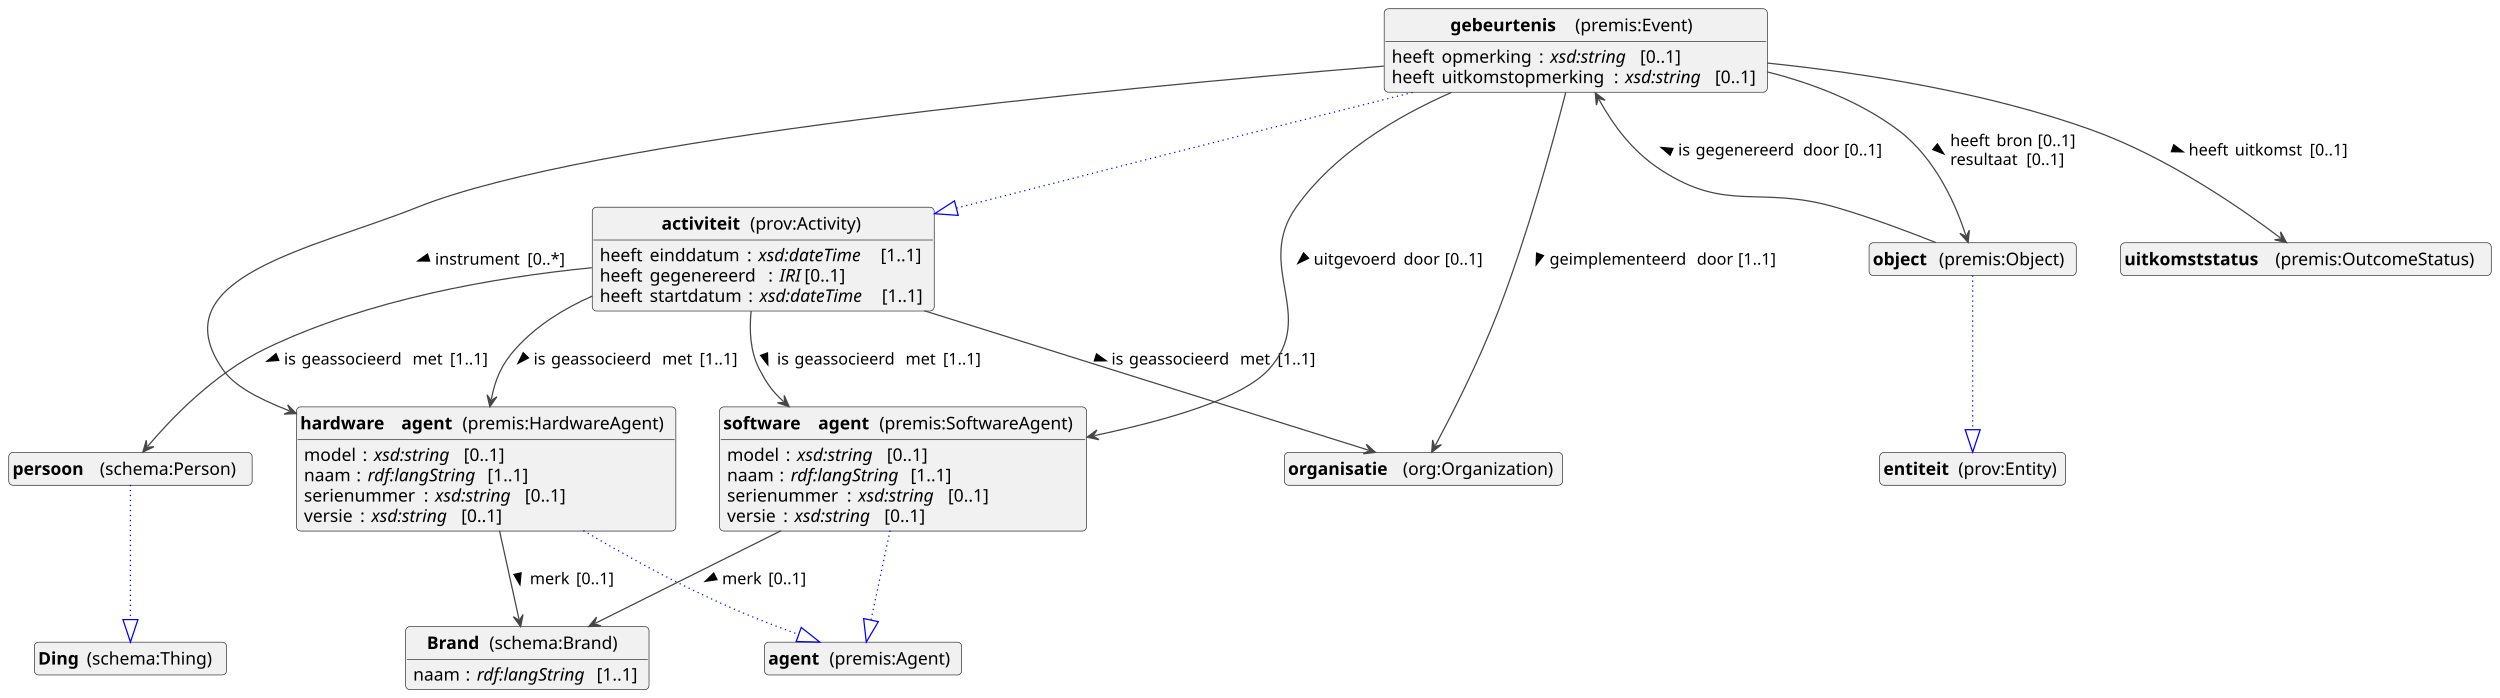
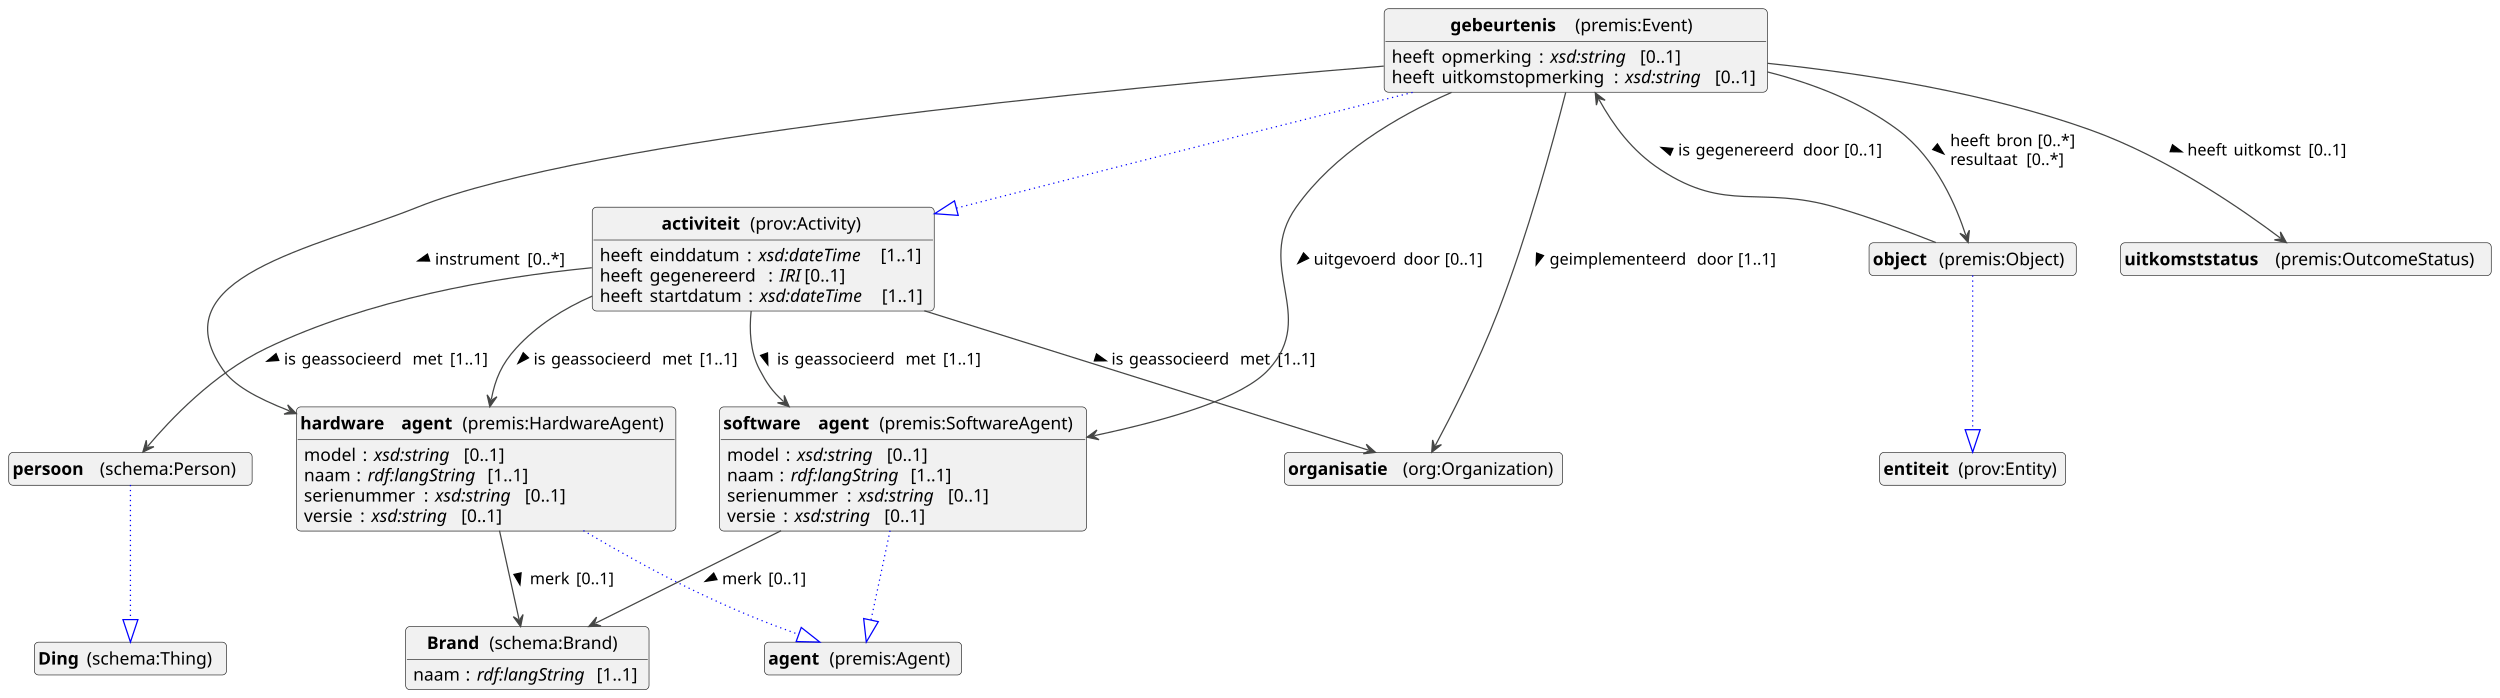
<svg xmlns="http://www.w3.org/2000/svg" xmlns:xlink="http://www.w3.org/1999/xlink" contentStyleType="text/css" height="559px" preserveAspectRatio="none" style="width:2003px;height:559px;background:#FFFFFF;" version="1.1" viewBox="0 0 2003 559" width="2003px" zoomAndPan="magnify">
  <defs />
  <g>
    <a href="#schema%3ABrand" target="_top" title="#schema%3ABrand" xlink:actuate="onRequest" xlink:href="#schema%3ABrand" xlink:show="new" xlink:title="#schema%3ABrand" xlink:type="simple">
      <g id="elem_schema_Brand">
        <rect codeLine="15" fill="#F1F1F1" height="50.594" id="schema_Brand" rx="3.5" ry="3.5" style="stroke:#181818;stroke-width:0.5;" width="195" x="325" y="502" />
        <text fill="#000000" font-family="sans-serif" font-size="14" font-weight="bold" lengthAdjust="spacing" textLength="46" x="342" y="519.995">Brand</text>
        <text fill="#000000" font-family="sans-serif" font-size="14" lengthAdjust="spacing" textLength="4" x="388" y="519.995"> </text>
        <text fill="#000000" font-family="sans-serif" font-size="14" lengthAdjust="spacing" textLength="111" x="392" y="519.995">(schema:Brand)</text>
        <line style="stroke:#181818;stroke-width:0.5;" x1="326" x2="519" y1="528.297" y2="528.297" />
        <text fill="#000000" font-family="sans-serif" font-size="14" lengthAdjust="spacing" textLength="38" x="331" y="545.292">naam</text>
        <text fill="#000000" font-family="sans-serif" font-size="14" lengthAdjust="spacing" textLength="4" x="369" y="545.292"> </text>
        <text fill="#000000" font-family="sans-serif" font-size="14" lengthAdjust="spacing" textLength="5" x="373" y="545.292">:</text>
        <text fill="#000000" font-family="sans-serif" font-size="14" lengthAdjust="spacing" textLength="4" x="378" y="545.292"> </text>
        <text fill="#000000" font-family="sans-serif" font-size="14" font-style="italic" lengthAdjust="spacing" textLength="92" x="382" y="545.292">rdf:langString</text>
        <text fill="#000000" font-family="sans-serif" font-size="14" lengthAdjust="spacing" textLength="4" x="474" y="545.292"> </text>
        <text fill="#000000" font-family="sans-serif" font-size="14" lengthAdjust="spacing" textLength="36" x="478" y="545.292">[1..1]</text>
      </g>
    </a>
    <a href="#prov%3AActivity" target="_top" title="#prov%3AActivity" xlink:actuate="onRequest" xlink:href="#prov%3AActivity" xlink:show="new" xlink:title="#prov%3AActivity" xlink:type="simple">
      <g id="elem_prov_Activity">
        <rect codeLine="18" fill="#F1F1F1" height="83.188" id="prov_Activity" rx="3.5" ry="3.5" style="stroke:#181818;stroke-width:0.5;" width="274" x="474.5" y="166" />
        <text fill="#000000" font-family="sans-serif" font-size="14" font-weight="bold" lengthAdjust="spacing" textLength="67" x="530" y="183.995">activiteit</text>
        <text fill="#000000" font-family="sans-serif" font-size="14" lengthAdjust="spacing" textLength="4" x="597" y="183.995"> </text>
        <text fill="#000000" font-family="sans-serif" font-size="14" lengthAdjust="spacing" textLength="92" x="601" y="183.995">(prov:Activity)</text>
        <line style="stroke:#181818;stroke-width:0.5;" x1="475.5" x2="747.5" y1="192.297" y2="192.297" />
        <text fill="#000000" font-family="sans-serif" font-size="14" lengthAdjust="spacing" textLength="36" x="480.5" y="209.292">heeft</text>
        <text fill="#000000" font-family="sans-serif" font-size="14" lengthAdjust="spacing" textLength="4" x="516.5" y="209.292"> </text>
        <text fill="#000000" font-family="sans-serif" font-size="14" lengthAdjust="spacing" textLength="74" x="520.5" y="209.292">einddatum</text>
        <text fill="#000000" font-family="sans-serif" font-size="14" lengthAdjust="spacing" textLength="4" x="594.5" y="209.292"> </text>
        <text fill="#000000" font-family="sans-serif" font-size="14" lengthAdjust="spacing" textLength="5" x="598.5" y="209.292">:</text>
        <text fill="#000000" font-family="sans-serif" font-size="14" lengthAdjust="spacing" textLength="4" x="603.5" y="209.292"> </text>
        <text fill="#000000" font-family="sans-serif" font-size="14" font-style="italic" lengthAdjust="spacing" textLength="94" x="607.5" y="209.292">xsd:dateTime</text>
        <text fill="#000000" font-family="sans-serif" font-size="14" lengthAdjust="spacing" textLength="4" x="701.5" y="209.292"> </text>
        <text fill="#000000" font-family="sans-serif" font-size="14" lengthAdjust="spacing" textLength="36" x="705.5" y="209.292">[1..1]</text>
        <text fill="#000000" font-family="sans-serif" font-size="14" lengthAdjust="spacing" textLength="36" x="480.5" y="225.589">heeft</text>
        <text fill="#000000" font-family="sans-serif" font-size="14" lengthAdjust="spacing" textLength="4" x="516.5" y="225.589"> </text>
        <text fill="#000000" font-family="sans-serif" font-size="14" lengthAdjust="spacing" textLength="91" x="520.5" y="225.589">gegenereerd</text>
        <text fill="#000000" font-family="sans-serif" font-size="14" lengthAdjust="spacing" textLength="4" x="611.5" y="225.589"> </text>
        <text fill="#000000" font-family="sans-serif" font-size="14" lengthAdjust="spacing" textLength="5" x="615.5" y="225.589">:</text>
        <text fill="#000000" font-family="sans-serif" font-size="14" lengthAdjust="spacing" textLength="4" x="620.5" y="225.589"> </text>
        <text fill="#000000" font-family="sans-serif" font-size="14" font-style="italic" lengthAdjust="spacing" textLength="16" x="624.5" y="225.589">IRI</text>
        <text fill="#000000" font-family="sans-serif" font-size="14" lengthAdjust="spacing" textLength="4" x="640.5" y="225.589"> </text>
        <text fill="#000000" font-family="sans-serif" font-size="14" lengthAdjust="spacing" textLength="36" x="644.5" y="225.589">[0..1]</text>
        <text fill="#000000" font-family="sans-serif" font-size="14" lengthAdjust="spacing" textLength="36" x="480.5" y="241.886">heeft</text>
        <text fill="#000000" font-family="sans-serif" font-size="14" lengthAdjust="spacing" textLength="4" x="516.5" y="241.886"> </text>
        <text fill="#000000" font-family="sans-serif" font-size="14" lengthAdjust="spacing" textLength="75" x="520.5" y="241.886">startdatum</text>
        <text fill="#000000" font-family="sans-serif" font-size="14" lengthAdjust="spacing" textLength="4" x="595.5" y="241.886"> </text>
        <text fill="#000000" font-family="sans-serif" font-size="14" lengthAdjust="spacing" textLength="5" x="599.5" y="241.886">:</text>
        <text fill="#000000" font-family="sans-serif" font-size="14" lengthAdjust="spacing" textLength="4" x="604.5" y="241.886"> </text>
        <text fill="#000000" font-family="sans-serif" font-size="14" font-style="italic" lengthAdjust="spacing" textLength="94" x="608.5" y="241.886">xsd:dateTime</text>
        <text fill="#000000" font-family="sans-serif" font-size="14" lengthAdjust="spacing" textLength="4" x="702.5" y="241.886"> </text>
        <text fill="#000000" font-family="sans-serif" font-size="14" lengthAdjust="spacing" textLength="36" x="706.5" y="241.886">[1..1]</text>
      </g>
    </a>
    <a href="#premis%3AEvent" target="_top" title="#premis%3AEvent" xlink:actuate="onRequest" xlink:href="#premis%3AEvent" xlink:show="new" xlink:title="#premis%3AEvent" xlink:type="simple">
      <g id="elem_premis_Event">
        <rect codeLine="17" fill="#F1F1F1" height="66.891" id="premis_Event" rx="3.5" ry="3.5" style="stroke:#181818;stroke-width:0.5;" width="307" x="1109" y="7" />
        <text fill="#000000" font-family="sans-serif" font-size="14" font-weight="bold" lengthAdjust="spacing" textLength="96" x="1162" y="24.995">gebeurtenis</text>
        <text fill="#000000" font-family="sans-serif" font-size="14" lengthAdjust="spacing" textLength="4" x="1258" y="24.995"> </text>
        <text fill="#000000" font-family="sans-serif" font-size="14" lengthAdjust="spacing" textLength="101" x="1262" y="24.995">(premis:Event)</text>
        <line style="stroke:#181818;stroke-width:0.5;" x1="1110" x2="1415" y1="33.297" y2="33.297" />
        <text fill="#000000" font-family="sans-serif" font-size="14" lengthAdjust="spacing" textLength="36" x="1115" y="50.292">heeft</text>
        <text fill="#000000" font-family="sans-serif" font-size="14" lengthAdjust="spacing" textLength="4" x="1151" y="50.292"> </text>
        <text fill="#000000" font-family="sans-serif" font-size="14" lengthAdjust="spacing" textLength="74" x="1155" y="50.292">opmerking</text>
        <text fill="#000000" font-family="sans-serif" font-size="14" lengthAdjust="spacing" textLength="4" x="1229" y="50.292"> </text>
        <text fill="#000000" font-family="sans-serif" font-size="14" lengthAdjust="spacing" textLength="5" x="1233" y="50.292">:</text>
        <text fill="#000000" font-family="sans-serif" font-size="14" lengthAdjust="spacing" textLength="4" x="1238" y="50.292"> </text>
        <text fill="#000000" font-family="sans-serif" font-size="14" font-style="italic" lengthAdjust="spacing" textLength="68" x="1242" y="50.292">xsd:string</text>
        <text fill="#000000" font-family="sans-serif" font-size="14" lengthAdjust="spacing" textLength="4" x="1310" y="50.292"> </text>
        <text fill="#000000" font-family="sans-serif" font-size="14" lengthAdjust="spacing" textLength="36" x="1314" y="50.292">[0..1]</text>
        <text fill="#000000" font-family="sans-serif" font-size="14" lengthAdjust="spacing" textLength="36" x="1115" y="66.589">heeft</text>
        <text fill="#000000" font-family="sans-serif" font-size="14" lengthAdjust="spacing" textLength="4" x="1151" y="66.589"> </text>
        <text fill="#000000" font-family="sans-serif" font-size="14" lengthAdjust="spacing" textLength="134" x="1155" y="66.589">uitkomstopmerking</text>
        <text fill="#000000" font-family="sans-serif" font-size="14" lengthAdjust="spacing" textLength="4" x="1289" y="66.589"> </text>
        <text fill="#000000" font-family="sans-serif" font-size="14" lengthAdjust="spacing" textLength="5" x="1293" y="66.589">:</text>
        <text fill="#000000" font-family="sans-serif" font-size="14" lengthAdjust="spacing" textLength="4" x="1298" y="66.589"> </text>
        <text fill="#000000" font-family="sans-serif" font-size="14" font-style="italic" lengthAdjust="spacing" textLength="68" x="1302" y="66.589">xsd:string</text>
        <text fill="#000000" font-family="sans-serif" font-size="14" lengthAdjust="spacing" textLength="4" x="1370" y="66.589"> </text>
        <text fill="#000000" font-family="sans-serif" font-size="14" lengthAdjust="spacing" textLength="36" x="1374" y="66.589">[0..1]</text>
      </g>
    </a>
    <a href="#premis%3AHardwareAgent" target="_top" title="#premis%3AHardwareAgent" xlink:actuate="onRequest" xlink:href="#premis%3AHardwareAgent" xlink:show="new" xlink:title="#premis%3AHardwareAgent" xlink:type="simple">
      <g id="elem_premis_HardwareAgent">
        <rect codeLine="19" fill="#F1F1F1" height="99.484" id="premis_HardwareAgent" rx="3.5" ry="3.5" style="stroke:#181818;stroke-width:0.5;" width="304" x="237.5" y="326" />
        <text fill="#000000" font-family="sans-serif" font-size="14" font-weight="bold" lengthAdjust="spacing" textLength="76" x="240.5" y="343.995">hardware</text>
        <text fill="#000000" font-family="sans-serif" font-size="14" font-weight="bold" lengthAdjust="spacing" textLength="5" x="316.5" y="343.995"> </text>
        <text fill="#000000" font-family="sans-serif" font-size="14" font-weight="bold" lengthAdjust="spacing" textLength="45" x="321.5" y="343.995">agent</text>
        <text fill="#000000" font-family="sans-serif" font-size="14" lengthAdjust="spacing" textLength="4" x="366.5" y="343.995"> </text>
        <text fill="#000000" font-family="sans-serif" font-size="14" lengthAdjust="spacing" textLength="168" x="370.5" y="343.995">(premis:HardwareAgent)</text>
        <line style="stroke:#181818;stroke-width:0.5;" x1="238.5" x2="540.5" y1="352.297" y2="352.297" />
        <text fill="#000000" font-family="sans-serif" font-size="14" lengthAdjust="spacing" textLength="43" x="243.5" y="369.292">model</text>
        <text fill="#000000" font-family="sans-serif" font-size="14" lengthAdjust="spacing" textLength="4" x="286.5" y="369.292"> </text>
        <text fill="#000000" font-family="sans-serif" font-size="14" lengthAdjust="spacing" textLength="5" x="290.5" y="369.292">:</text>
        <text fill="#000000" font-family="sans-serif" font-size="14" lengthAdjust="spacing" textLength="4" x="295.5" y="369.292"> </text>
        <text fill="#000000" font-family="sans-serif" font-size="14" font-style="italic" lengthAdjust="spacing" textLength="68" x="299.5" y="369.292">xsd:string</text>
        <text fill="#000000" font-family="sans-serif" font-size="14" lengthAdjust="spacing" textLength="4" x="367.5" y="369.292"> </text>
        <text fill="#000000" font-family="sans-serif" font-size="14" lengthAdjust="spacing" textLength="36" x="371.5" y="369.292">[0..1]</text>
        <text fill="#000000" font-family="sans-serif" font-size="14" lengthAdjust="spacing" textLength="38" x="243.5" y="385.589">naam</text>
        <text fill="#000000" font-family="sans-serif" font-size="14" lengthAdjust="spacing" textLength="4" x="281.5" y="385.589"> </text>
        <text fill="#000000" font-family="sans-serif" font-size="14" lengthAdjust="spacing" textLength="5" x="285.5" y="385.589">:</text>
        <text fill="#000000" font-family="sans-serif" font-size="14" lengthAdjust="spacing" textLength="4" x="290.5" y="385.589"> </text>
        <text fill="#000000" font-family="sans-serif" font-size="14" font-style="italic" lengthAdjust="spacing" textLength="92" x="294.5" y="385.589">rdf:langString</text>
        <text fill="#000000" font-family="sans-serif" font-size="14" lengthAdjust="spacing" textLength="4" x="386.5" y="385.589"> </text>
        <text fill="#000000" font-family="sans-serif" font-size="14" lengthAdjust="spacing" textLength="36" x="390.5" y="385.589">[1..1]</text>
        <text fill="#000000" font-family="sans-serif" font-size="14" lengthAdjust="spacing" textLength="92" x="243.5" y="401.886">serienummer</text>
        <text fill="#000000" font-family="sans-serif" font-size="14" lengthAdjust="spacing" textLength="4" x="335.5" y="401.886"> </text>
        <text fill="#000000" font-family="sans-serif" font-size="14" lengthAdjust="spacing" textLength="5" x="339.5" y="401.886">:</text>
        <text fill="#000000" font-family="sans-serif" font-size="14" lengthAdjust="spacing" textLength="4" x="344.5" y="401.886"> </text>
        <text fill="#000000" font-family="sans-serif" font-size="14" font-style="italic" lengthAdjust="spacing" textLength="68" x="348.5" y="401.886">xsd:string</text>
        <text fill="#000000" font-family="sans-serif" font-size="14" lengthAdjust="spacing" textLength="4" x="416.5" y="401.886"> </text>
        <text fill="#000000" font-family="sans-serif" font-size="14" lengthAdjust="spacing" textLength="36" x="420.5" y="401.886">[0..1]</text>
        <text fill="#000000" font-family="sans-serif" font-size="14" lengthAdjust="spacing" textLength="41" x="243.5" y="418.183">versie</text>
        <text fill="#000000" font-family="sans-serif" font-size="14" lengthAdjust="spacing" textLength="4" x="284.5" y="418.183"> </text>
        <text fill="#000000" font-family="sans-serif" font-size="14" lengthAdjust="spacing" textLength="5" x="288.5" y="418.183">:</text>
        <text fill="#000000" font-family="sans-serif" font-size="14" lengthAdjust="spacing" textLength="4" x="293.5" y="418.183"> </text>
        <text fill="#000000" font-family="sans-serif" font-size="14" font-style="italic" lengthAdjust="spacing" textLength="68" x="297.5" y="418.183">xsd:string</text>
        <text fill="#000000" font-family="sans-serif" font-size="14" lengthAdjust="spacing" textLength="4" x="365.5" y="418.183"> </text>
        <text fill="#000000" font-family="sans-serif" font-size="14" lengthAdjust="spacing" textLength="36" x="369.5" y="418.183">[0..1]</text>
      </g>
    </a>
    <a href="#premis%3AAgent" target="_top" title="#premis%3AAgent" xlink:actuate="onRequest" xlink:href="#premis%3AAgent" xlink:show="new" xlink:title="#premis%3AAgent" xlink:type="simple">
      <g id="elem_premis_Agent">
        <rect codeLine="27" fill="#F1F1F1" height="26.297" id="premis_Agent" rx="3.5" ry="3.5" style="stroke:#181818;stroke-width:0.5;" width="158" x="612.5" y="514.5" />
        <text fill="#000000" font-family="sans-serif" font-size="14" font-weight="bold" lengthAdjust="spacing" textLength="45" x="615.5" y="532.495">agent</text>
        <text fill="#000000" font-family="sans-serif" font-size="14" lengthAdjust="spacing" textLength="4" x="660.5" y="532.495"> </text>
        <text fill="#000000" font-family="sans-serif" font-size="14" lengthAdjust="spacing" textLength="103" x="664.5" y="532.495">(premis:Agent)</text>
      </g>
    </a>
    <a href="#premis%3AObject" target="_top" title="#premis%3AObject" xlink:actuate="onRequest" xlink:href="#premis%3AObject" xlink:show="new" xlink:title="#premis%3AObject" xlink:type="simple">
      <g id="elem_premis_Object">
        <rect codeLine="21" fill="#F1F1F1" height="26.297" id="premis_Object" rx="3.5" ry="3.5" style="stroke:#181818;stroke-width:0.5;" width="166" x="1497.5" y="194.5" />
        <text fill="#000000" font-family="sans-serif" font-size="14" font-weight="bold" lengthAdjust="spacing" textLength="49" x="1500.5" y="212.495">object</text>
        <text fill="#000000" font-family="sans-serif" font-size="14" lengthAdjust="spacing" textLength="4" x="1549.5" y="212.495"> </text>
        <text fill="#000000" font-family="sans-serif" font-size="14" lengthAdjust="spacing" textLength="107" x="1553.5" y="212.495">(premis:Object)</text>
      </g>
    </a>
    <a href="#prov%3AEntity" target="_top" title="#prov%3AEntity" xlink:actuate="onRequest" xlink:href="#prov%3AEntity" xlink:show="new" xlink:title="#prov%3AEntity" xlink:type="simple">
      <g id="elem_prov_Entity">
        <rect codeLine="22" fill="#F1F1F1" height="26.297" id="prov_Entity" rx="3.5" ry="3.5" style="stroke:#181818;stroke-width:0.5;" width="149" x="1506" y="362.5" />
        <text fill="#000000" font-family="sans-serif" font-size="14" font-weight="bold" lengthAdjust="spacing" textLength="56" x="1509" y="380.495">entiteit</text>
        <text fill="#000000" font-family="sans-serif" font-size="14" lengthAdjust="spacing" textLength="4" x="1565" y="380.495"> </text>
        <text fill="#000000" font-family="sans-serif" font-size="14" lengthAdjust="spacing" textLength="83" x="1569" y="380.495">(prov:Entity)</text>
      </g>
    </a>
-     <a href="../../organizations/nl#org%3AOrganization" target="_top" title="../../organizations/nl#org%3AOrganization" xlink:actuate="onRequest" xlink:href="../../organizations/nl#org%3AOrganization" xlink:show="new" xlink:title="../../organizations/nl#org%3AOrganization" xlink:type="simple">
+     <a href="#org%3AOrganization" target="_top" title="#org%3AOrganization" xlink:actuate="onRequest" xlink:href="#org%3AOrganization" xlink:show="new" xlink:title="#org%3AOrganization" xlink:type="simple">
      <g id="elem_org_Organization">
        <rect codeLine="23" fill="#F1F1F1" height="26.297" id="org_Organization" rx="3.5" ry="3.5" style="stroke:#181818;stroke-width:0.5;" width="223" x="1029" y="362.5" />
        <text fill="#000000" font-family="sans-serif" font-size="14" font-weight="bold" lengthAdjust="spacing" textLength="88" x="1032" y="380.495">organisatie</text>
        <text fill="#000000" font-family="sans-serif" font-size="14" lengthAdjust="spacing" textLength="4" x="1120" y="380.495"> </text>
        <text fill="#000000" font-family="sans-serif" font-size="14" lengthAdjust="spacing" textLength="125" x="1124" y="380.495">(org:Organization)</text>
      </g>
    </a>
-     <a href="../../organizations/nl#schema%3APerson" target="_top" title="../../organizations/nl#schema%3APerson" xlink:actuate="onRequest" xlink:href="../../organizations/nl#schema%3APerson" xlink:show="new" xlink:title="../../organizations/nl#schema%3APerson" xlink:type="simple">
+     <a href="#schema%3APerson" target="_top" title="#schema%3APerson" xlink:actuate="onRequest" xlink:href="#schema%3APerson" xlink:show="new" xlink:title="#schema%3APerson" xlink:type="simple">
      <g id="elem_schema_Person">
        <rect codeLine="24" fill="#F1F1F1" height="26.297" id="schema_Person" rx="3.5" ry="3.5" style="stroke:#181818;stroke-width:0.5;" width="195" x="7" y="362.5" />
        <text fill="#000000" font-family="sans-serif" font-size="14" font-weight="bold" lengthAdjust="spacing" textLength="66" x="10" y="380.495">persoon</text>
        <text fill="#000000" font-family="sans-serif" font-size="14" lengthAdjust="spacing" textLength="4" x="76" y="380.495"> </text>
        <text fill="#000000" font-family="sans-serif" font-size="14" lengthAdjust="spacing" textLength="119" x="80" y="380.495">(schema:Person)</text>
      </g>
    </a>
    <a href="#schema%3AThing" target="_top" title="#schema%3AThing" xlink:actuate="onRequest" xlink:href="#schema%3AThing" xlink:show="new" xlink:title="#schema%3AThing" xlink:type="simple">
      <g id="elem_schema_Thing">
        <rect codeLine="25" fill="#F1F1F1" height="26.297" id="schema_Thing" rx="3.5" ry="3.5" style="stroke:#181818;stroke-width:0.5;" width="154" x="27.5" y="514.5" />
        <text fill="#000000" font-family="sans-serif" font-size="14" font-weight="bold" lengthAdjust="spacing" textLength="35" x="30.5" y="532.495">Ding</text>
        <text fill="#000000" font-family="sans-serif" font-size="14" lengthAdjust="spacing" textLength="4" x="65.5" y="532.495"> </text>
        <text fill="#000000" font-family="sans-serif" font-size="14" lengthAdjust="spacing" textLength="109" x="69.5" y="532.495">(schema:Thing)</text>
      </g>
    </a>
    <a href="#premis%3ASoftwareAgent" target="_top" title="#premis%3ASoftwareAgent" xlink:actuate="onRequest" xlink:href="#premis%3ASoftwareAgent" xlink:show="new" xlink:title="#premis%3ASoftwareAgent" xlink:type="simple">
      <g id="elem_premis_SoftwareAgent">
        <rect codeLine="26" fill="#F1F1F1" height="99.484" id="premis_SoftwareAgent" rx="3.5" ry="3.5" style="stroke:#181818;stroke-width:0.5;" width="294" x="576.5" y="326" />
        <text fill="#000000" font-family="sans-serif" font-size="14" font-weight="bold" lengthAdjust="spacing" textLength="71" x="579.5" y="343.995">software</text>
        <text fill="#000000" font-family="sans-serif" font-size="14" font-weight="bold" lengthAdjust="spacing" textLength="5" x="650.5" y="343.995"> </text>
        <text fill="#000000" font-family="sans-serif" font-size="14" font-weight="bold" lengthAdjust="spacing" textLength="45" x="655.5" y="343.995">agent</text>
        <text fill="#000000" font-family="sans-serif" font-size="14" lengthAdjust="spacing" textLength="4" x="700.5" y="343.995"> </text>
        <text fill="#000000" font-family="sans-serif" font-size="14" lengthAdjust="spacing" textLength="163" x="704.5" y="343.995">(premis:SoftwareAgent)</text>
        <line style="stroke:#181818;stroke-width:0.5;" x1="577.5" x2="869.5" y1="352.297" y2="352.297" />
        <text fill="#000000" font-family="sans-serif" font-size="14" lengthAdjust="spacing" textLength="43" x="582.5" y="369.292">model</text>
        <text fill="#000000" font-family="sans-serif" font-size="14" lengthAdjust="spacing" textLength="4" x="625.5" y="369.292"> </text>
        <text fill="#000000" font-family="sans-serif" font-size="14" lengthAdjust="spacing" textLength="5" x="629.5" y="369.292">:</text>
        <text fill="#000000" font-family="sans-serif" font-size="14" lengthAdjust="spacing" textLength="4" x="634.5" y="369.292"> </text>
        <text fill="#000000" font-family="sans-serif" font-size="14" font-style="italic" lengthAdjust="spacing" textLength="68" x="638.5" y="369.292">xsd:string</text>
        <text fill="#000000" font-family="sans-serif" font-size="14" lengthAdjust="spacing" textLength="4" x="706.5" y="369.292"> </text>
        <text fill="#000000" font-family="sans-serif" font-size="14" lengthAdjust="spacing" textLength="36" x="710.5" y="369.292">[0..1]</text>
        <text fill="#000000" font-family="sans-serif" font-size="14" lengthAdjust="spacing" textLength="38" x="582.5" y="385.589">naam</text>
        <text fill="#000000" font-family="sans-serif" font-size="14" lengthAdjust="spacing" textLength="4" x="620.5" y="385.589"> </text>
        <text fill="#000000" font-family="sans-serif" font-size="14" lengthAdjust="spacing" textLength="5" x="624.5" y="385.589">:</text>
        <text fill="#000000" font-family="sans-serif" font-size="14" lengthAdjust="spacing" textLength="4" x="629.5" y="385.589"> </text>
        <text fill="#000000" font-family="sans-serif" font-size="14" font-style="italic" lengthAdjust="spacing" textLength="92" x="633.5" y="385.589">rdf:langString</text>
        <text fill="#000000" font-family="sans-serif" font-size="14" lengthAdjust="spacing" textLength="4" x="725.5" y="385.589"> </text>
        <text fill="#000000" font-family="sans-serif" font-size="14" lengthAdjust="spacing" textLength="36" x="729.5" y="385.589">[1..1]</text>
        <text fill="#000000" font-family="sans-serif" font-size="14" lengthAdjust="spacing" textLength="92" x="582.5" y="401.886">serienummer</text>
        <text fill="#000000" font-family="sans-serif" font-size="14" lengthAdjust="spacing" textLength="4" x="674.5" y="401.886"> </text>
        <text fill="#000000" font-family="sans-serif" font-size="14" lengthAdjust="spacing" textLength="5" x="678.5" y="401.886">:</text>
        <text fill="#000000" font-family="sans-serif" font-size="14" lengthAdjust="spacing" textLength="4" x="683.5" y="401.886"> </text>
        <text fill="#000000" font-family="sans-serif" font-size="14" font-style="italic" lengthAdjust="spacing" textLength="68" x="687.5" y="401.886">xsd:string</text>
        <text fill="#000000" font-family="sans-serif" font-size="14" lengthAdjust="spacing" textLength="4" x="755.5" y="401.886"> </text>
        <text fill="#000000" font-family="sans-serif" font-size="14" lengthAdjust="spacing" textLength="36" x="759.5" y="401.886">[0..1]</text>
        <text fill="#000000" font-family="sans-serif" font-size="14" lengthAdjust="spacing" textLength="41" x="582.5" y="418.183">versie</text>
        <text fill="#000000" font-family="sans-serif" font-size="14" lengthAdjust="spacing" textLength="4" x="623.5" y="418.183"> </text>
        <text fill="#000000" font-family="sans-serif" font-size="14" lengthAdjust="spacing" textLength="5" x="627.5" y="418.183">:</text>
        <text fill="#000000" font-family="sans-serif" font-size="14" lengthAdjust="spacing" textLength="4" x="632.5" y="418.183"> </text>
        <text fill="#000000" font-family="sans-serif" font-size="14" font-style="italic" lengthAdjust="spacing" textLength="68" x="636.5" y="418.183">xsd:string</text>
        <text fill="#000000" font-family="sans-serif" font-size="14" lengthAdjust="spacing" textLength="4" x="704.5" y="418.183"> </text>
        <text fill="#000000" font-family="sans-serif" font-size="14" lengthAdjust="spacing" textLength="36" x="708.5" y="418.183">[0..1]</text>
      </g>
    </a>
    <a href="#premis%3AOutcomeStatus" target="_top" title="#premis%3AOutcomeStatus" xlink:actuate="onRequest" xlink:href="#premis%3AOutcomeStatus" xlink:show="new" xlink:title="#premis%3AOutcomeStatus" xlink:type="simple">
      <g id="elem_premis_OutcomeStatus">
        <rect codeLine="28" fill="#F1F1F1" height="26.297" id="premis_OutcomeStatus" rx="3.5" ry="3.5" style="stroke:#181818;stroke-width:0.5;" width="297" x="1699" y="194.5" />
        <text fill="#000000" font-family="sans-serif" font-size="14" font-weight="bold" lengthAdjust="spacing" textLength="117" x="1702" y="212.495">uitkomststatus</text>
        <text fill="#000000" font-family="sans-serif" font-size="14" lengthAdjust="spacing" textLength="4" x="1819" y="212.495"> </text>
        <text fill="#000000" font-family="sans-serif" font-size="14" lengthAdjust="spacing" textLength="170" x="1823" y="212.495">(premis:OutcomeStatus)</text>
      </g>
    </a>
    <g id="link_prov_Activity_org_Organization">
      <path codeLine="39" d="M740.57,249 C859.09,286.19 1021.565,337.173 1096.355,360.644 " fill="none" id="prov_Activity-to-org_Organization" style="stroke:#454645;stroke-width:1.0;" />
      <polygon fill="#454645" points="1102.08,362.44,1094.691,355.929,1097.309,360.943,1092.295,363.562,1102.08,362.44" style="stroke:#454645;stroke-width:1.0;" />
      <polygon fill="#000000" points="886.271,289.063,878.52,283.551,876.761,289.159,886.271,289.063" style="stroke:#000000;stroke-width:1.0;" />
      <text fill="#000000" font-family="sans-serif" font-size="13" lengthAdjust="spacing" textLength="10" x="890.5" y="292.067">is</text>
      <text fill="#000000" font-family="sans-serif" font-size="13" lengthAdjust="spacing" textLength="4" x="900.5" y="292.067"> </text>
      <text fill="#000000" font-family="sans-serif" font-size="13" lengthAdjust="spacing" textLength="85" x="904.5" y="292.067">geassocieerd</text>
      <text fill="#000000" font-family="sans-serif" font-size="13" lengthAdjust="spacing" textLength="4" x="989.5" y="292.067"> </text>
      <text fill="#000000" font-family="sans-serif" font-size="13" lengthAdjust="spacing" textLength="26" x="993.5" y="292.067">met</text>
      <text fill="#000000" font-family="sans-serif" font-size="13" lengthAdjust="spacing" textLength="4" x="1019.5" y="292.067"> </text>
      <text fill="#000000" font-family="sans-serif" font-size="13" lengthAdjust="spacing" textLength="34" x="1023.5" y="292.067">[1..1]</text>
    </g>
    <g id="link_prov_Activity_premis_HardwareAgent">
      <path codeLine="40" d="M474.48,237.23 C451.66,247.25 430.06,260.77 413.5,279 C401.89,291.78 396.861,303.451 393.621,320.031 " fill="none" id="prov_Activity-to-premis_HardwareAgent" style="stroke:#454645;stroke-width:1.0;" />
      <polygon fill="#454645" points="392.47,325.92,398.122,317.854,393.429,321.013,390.27,316.32,392.47,325.92" style="stroke:#454645;stroke-width:1.0;" />
      <polygon fill="#000000" points="415.007,291.144,423.429,286.726,419.224,282.619,415.007,291.144" style="stroke:#000000;stroke-width:1.0;" />
      <text fill="#000000" font-family="sans-serif" font-size="13" lengthAdjust="spacing" textLength="10" x="427.5" y="292.067">is</text>
      <text fill="#000000" font-family="sans-serif" font-size="13" lengthAdjust="spacing" textLength="4" x="437.5" y="292.067"> </text>
      <text fill="#000000" font-family="sans-serif" font-size="13" lengthAdjust="spacing" textLength="85" x="441.5" y="292.067">geassocieerd</text>
      <text fill="#000000" font-family="sans-serif" font-size="13" lengthAdjust="spacing" textLength="4" x="526.5" y="292.067"> </text>
      <text fill="#000000" font-family="sans-serif" font-size="13" lengthAdjust="spacing" textLength="26" x="530.5" y="292.067">met</text>
      <text fill="#000000" font-family="sans-serif" font-size="13" lengthAdjust="spacing" textLength="4" x="556.5" y="292.067"> </text>
      <text fill="#000000" font-family="sans-serif" font-size="13" lengthAdjust="spacing" textLength="34" x="560.5" y="292.067">[1..1]</text>
    </g>
    <g id="link_prov_Activity_premis_SoftwareAgent">
      <path codeLine="41" d="M601.82,249.19 C600.21,264.63 601.05,281.89 608.5,296 C614.43,307.22 618.331,313.093 627.831,321.773 " fill="none" id="prov_Activity-to-premis_SoftwareAgent" style="stroke:#454645;stroke-width:1.0;" />
      <polygon fill="#454645" points="632.26,325.82,628.314,316.796,628.569,322.447,622.918,322.702,632.26,325.82" style="stroke:#454645;stroke-width:1.0;" />
      <polygon fill="#000000" points="615.187,292.273,614.902,282.767,609.369,284.75,615.187,292.273" style="stroke:#000000;stroke-width:1.0;" />
      <text fill="#000000" font-family="sans-serif" font-size="13" lengthAdjust="spacing" textLength="10" x="622.5" y="292.067">is</text>
      <text fill="#000000" font-family="sans-serif" font-size="13" lengthAdjust="spacing" textLength="4" x="632.5" y="292.067"> </text>
      <text fill="#000000" font-family="sans-serif" font-size="13" lengthAdjust="spacing" textLength="85" x="636.5" y="292.067">geassocieerd</text>
      <text fill="#000000" font-family="sans-serif" font-size="13" lengthAdjust="spacing" textLength="4" x="721.5" y="292.067"> </text>
      <text fill="#000000" font-family="sans-serif" font-size="13" lengthAdjust="spacing" textLength="26" x="725.5" y="292.067">met</text>
      <text fill="#000000" font-family="sans-serif" font-size="13" lengthAdjust="spacing" textLength="4" x="751.5" y="292.067"> </text>
      <text fill="#000000" font-family="sans-serif" font-size="13" lengthAdjust="spacing" textLength="34" x="755.5" y="292.067">[1..1]</text>
    </g>
    <g id="link_prov_Activity_schema_Person">
      <path codeLine="42" d="M474.16,214.51 C394.76,222.38 294.8,239.99 213.5,279 C170.86,299.46 135.932,336.787 118.332,357.617 " fill="none" id="prov_Activity-to-schema_Person" style="stroke:#454645;stroke-width:1.0;" />
      <polygon fill="#454645" points="114.46,362.2,123.324,357.907,117.687,358.381,117.213,352.744,114.46,362.2" style="stroke:#454645;stroke-width:1.0;" />
      <polygon fill="#000000" points="213.861,289.432,223.35,288.784,221.156,283.33,213.861,289.432" style="stroke:#000000;stroke-width:1.0;" />
      <text fill="#000000" font-family="sans-serif" font-size="13" lengthAdjust="spacing" textLength="10" x="227.5" y="292.067">is</text>
      <text fill="#000000" font-family="sans-serif" font-size="13" lengthAdjust="spacing" textLength="4" x="237.5" y="292.067"> </text>
      <text fill="#000000" font-family="sans-serif" font-size="13" lengthAdjust="spacing" textLength="85" x="241.5" y="292.067">geassocieerd</text>
      <text fill="#000000" font-family="sans-serif" font-size="13" lengthAdjust="spacing" textLength="4" x="326.5" y="292.067"> </text>
      <text fill="#000000" font-family="sans-serif" font-size="13" lengthAdjust="spacing" textLength="26" x="330.5" y="292.067">met</text>
      <text fill="#000000" font-family="sans-serif" font-size="13" lengthAdjust="spacing" textLength="4" x="356.5" y="292.067"> </text>
      <text fill="#000000" font-family="sans-serif" font-size="13" lengthAdjust="spacing" textLength="34" x="360.5" y="292.067">[1..1]</text>
    </g>
    <g id="link_premis_Event_prov_Activity">
      <path codeLine="45" d="M1131.74,74.05 C1093.32,83.65 1051.21,94.21 1012.5,104 C924.72,126.19 843.646,146.899 766.226,166.75 " fill="none" id="premis_Event-to-prov_Activity" style="stroke:#0000FF;stroke-width:1.0;stroke-dasharray:1.0,3.0;" />
      <polygon fill="none" points="748.79,171.22,767.716,172.561,764.736,160.938,748.79,171.22" style="stroke:#0000FF;stroke-width:1.0;" />
    </g>
    <g id="link_premis_Event_org_Organization">
      <path codeLine="49" d="M1254.46,74.01 C1243.88,115.31 1223.84,188.49 1200.5,249 C1183.99,291.81 1161.759,334.909 1149.939,357.019 " fill="none" id="premis_Event-to-org_Organization" style="stroke:#454645;stroke-width:1.0;" />
      <polygon fill="#454645" points="1147.11,362.31,1154.881,356.259,1149.467,357.901,1147.826,352.487,1147.11,362.31" style="stroke:#454645;stroke-width:1.0;" />
      <polygon fill="#000000" points="1230.768,212.257,1236.658,204.79,1231.145,202.754,1230.768,212.257" style="stroke:#000000;stroke-width:1.0;" />
      <text fill="#000000" font-family="sans-serif" font-size="13" lengthAdjust="spacing" textLength="114" x="1241.5" y="212.067">geimplementeerd</text>
      <text fill="#000000" font-family="sans-serif" font-size="13" lengthAdjust="spacing" textLength="4" x="1355.5" y="212.067"> </text>
      <text fill="#000000" font-family="sans-serif" font-size="13" lengthAdjust="spacing" textLength="29" x="1359.5" y="212.067">door</text>
      <text fill="#000000" font-family="sans-serif" font-size="13" lengthAdjust="spacing" textLength="4" x="1388.5" y="212.067"> </text>
      <text fill="#000000" font-family="sans-serif" font-size="13" lengthAdjust="spacing" textLength="34" x="1392.5" y="212.067">[1..1]</text>
    </g>
    <g id="link_premis_Event_premis_HardwareAgent">
      <path codeLine="50" d="M1108.67,52.97 C882.39,71.4 471.77,111.15 334.5,166 C250.69,199.49 127,221.89 178.5,296 C187.14,308.44 204.307,318.343 231.827,329.173 " fill="none" id="premis_Event-to-premis_HardwareAgent" style="stroke:#454645;stroke-width:1.0;" />
      <polygon fill="#454645" points="237.41,331.37,230.5,324.352,232.757,329.539,227.57,331.796,237.41,331.37" style="stroke:#454645;stroke-width:1.0;" />
      <polygon fill="#000000" points="334.731,209.069,344.241,209.154,342.475,203.548,334.731,209.069" style="stroke:#000000;stroke-width:1.0;" />
      <text fill="#000000" font-family="sans-serif" font-size="13" lengthAdjust="spacing" textLength="70" x="348.5" y="212.067">instrument</text>
      <text fill="#000000" font-family="sans-serif" font-size="13" lengthAdjust="spacing" textLength="4" x="418.5" y="212.067"> </text>
      <text fill="#000000" font-family="sans-serif" font-size="13" lengthAdjust="spacing" textLength="33" x="422.5" y="212.067">[0..*]</text>
    </g>
    <g id="link_premis_Event_premis_Object">
      <path codeLine="51" d="M1416.02,57.62 C1452.81,66.93 1490.17,81.45 1520.5,104 C1551.94,127.38 1567.896,166.817 1574.996,188.537 " fill="none" id="premis_Event-to-premis_Object" style="stroke:#454645;stroke-width:1.0;" />
      <polygon fill="#454645" points="1576.86,194.24,1577.866,184.443,1575.306,189.488,1570.262,186.928,1576.86,194.24" style="stroke:#454645;stroke-width:1.0;" />
      <polygon fill="#000000" points="1557.36,123.311,1552.246,115.293,1548.509,119.83,1557.36,123.311" style="stroke:#000000;stroke-width:1.0;" />
      <text fill="#000000" font-family="sans-serif" font-size="13" lengthAdjust="spacing" textLength="33" x="1562.5" y="117.067">heeft</text>
      <text fill="#000000" font-family="sans-serif" font-size="13" lengthAdjust="spacing" textLength="4" x="1595.5" y="117.067"> </text>
      <text fill="#000000" font-family="sans-serif" font-size="13" lengthAdjust="spacing" textLength="29" x="1599.5" y="117.067">bron</text>
      <text fill="#000000" font-family="sans-serif" font-size="13" lengthAdjust="spacing" textLength="4" x="1628.5" y="117.067"> </text>
-       <text fill="#000000" font-family="sans-serif" font-size="13" lengthAdjust="spacing" textLength="34" x="1632.5" y="117.067">[0..1]</text>
+       <text fill="#000000" font-family="sans-serif" font-size="13" lengthAdjust="spacing" textLength="33" x="1632.5" y="117.067">[0..*]</text>
      <text fill="#000000" font-family="sans-serif" font-size="13" lengthAdjust="spacing" textLength="57" x="1562.5" y="132.2">resultaat</text>
      <text fill="#000000" font-family="sans-serif" font-size="13" lengthAdjust="spacing" textLength="4" x="1619.5" y="132.2"> </text>
-       <text fill="#000000" font-family="sans-serif" font-size="13" lengthAdjust="spacing" textLength="34" x="1623.5" y="132.2">[0..1]</text>
+       <text fill="#000000" font-family="sans-serif" font-size="13" lengthAdjust="spacing" textLength="33" x="1623.5" y="132.2">[0..*]</text>
    </g>
    <g id="link_premis_Object_premis_Event">
      <path codeLine="68" d="M1551,194.34 C1529.07,185.62 1498.26,174.04 1470.5,166 C1409.38,148.3 1383.76,170.82 1330.5,136 C1307.49,120.96 1292.658,100.472 1281.068,79.652 " fill="none" id="premis_Object-to-premis_Event" style="stroke:#454645;stroke-width:1.0;" />
      <polygon fill="#454645" points="1278.15,74.41,1279.033,84.219,1280.582,78.779,1286.023,80.328,1278.15,74.41" style="stroke:#454645;stroke-width:1.0;" />
      <polygon fill="#000000" points="1330.898,118.111,1338.074,124.353,1340.372,118.943,1330.898,118.111" style="stroke:#000000;stroke-width:1.0;" />
      <text fill="#000000" font-family="sans-serif" font-size="13" lengthAdjust="spacing" textLength="10" x="1344.5" y="124.567">is</text>
      <text fill="#000000" font-family="sans-serif" font-size="13" lengthAdjust="spacing" textLength="4" x="1354.5" y="124.567"> </text>
      <text fill="#000000" font-family="sans-serif" font-size="13" lengthAdjust="spacing" textLength="82" x="1358.5" y="124.567">gegenereerd</text>
      <text fill="#000000" font-family="sans-serif" font-size="13" lengthAdjust="spacing" textLength="4" x="1440.5" y="124.567"> </text>
      <text fill="#000000" font-family="sans-serif" font-size="13" lengthAdjust="spacing" textLength="29" x="1444.5" y="124.567">door</text>
      <text fill="#000000" font-family="sans-serif" font-size="13" lengthAdjust="spacing" textLength="4" x="1473.5" y="124.567"> </text>
      <text fill="#000000" font-family="sans-serif" font-size="13" lengthAdjust="spacing" textLength="34" x="1477.5" y="124.567">[0..1]</text>
    </g>
    <g id="link_premis_Event_premis_OutcomeStatus">
-       <path codeLine="52" d="M1416.02,50.53 C1495.3,58.71 1592.55,74.3 1675.5,104 C1738.01,126.38 1798.207,168.797 1827.168,190.737 " fill="none" id="premis_Event-to-premis_OutcomeStatus" style="stroke:#454645;stroke-width:1.0;" />
-       <polygon fill="#454645" points="1831.95,194.36,1827.192,185.737,1827.965,191.341,1822.361,192.113,1831.95,194.36" style="stroke:#454645;stroke-width:1.0;" />
-       <polygon fill="#000000" points="1749.232,121.68,1741.62,115.979,1739.723,121.542,1749.232,121.68" style="stroke:#000000;stroke-width:1.0;" />
-       <text fill="#000000" font-family="sans-serif" font-size="13" lengthAdjust="spacing" textLength="33" x="1753.5" y="124.567">heeft</text>
-       <text fill="#000000" font-family="sans-serif" font-size="13" lengthAdjust="spacing" textLength="4" x="1786.5" y="124.567"> </text>
-       <text fill="#000000" font-family="sans-serif" font-size="13" lengthAdjust="spacing" textLength="56" x="1790.5" y="124.567">uitkomst</text>
-       <text fill="#000000" font-family="sans-serif" font-size="13" lengthAdjust="spacing" textLength="4" x="1846.5" y="124.567"> </text>
-       <text fill="#000000" font-family="sans-serif" font-size="13" lengthAdjust="spacing" textLength="34" x="1850.5" y="124.567">[0..1]</text>
+       <path codeLine="52" d="M1416.11,50.72 C1495.1,58.95 1591.88,74.52 1674.5,104 C1737.3,126.41 1797.895,168.834 1827.055,190.764 " fill="none" id="premis_Event-to-premis_OutcomeStatus" style="stroke:#454645;stroke-width:1.0;" />
+       <polygon fill="#454645" points="1831.85,194.37,1827.061,185.764,1827.854,191.365,1822.253,192.157,1831.85,194.37" style="stroke:#454645;stroke-width:1.0;" />
+       <polygon fill="#000000" points="1748.233,121.679,1740.619,115.98,1738.723,121.543,1748.233,121.679" style="stroke:#000000;stroke-width:1.0;" />
+       <text fill="#000000" font-family="sans-serif" font-size="13" lengthAdjust="spacing" textLength="33" x="1752.5" y="124.567">heeft</text>
+       <text fill="#000000" font-family="sans-serif" font-size="13" lengthAdjust="spacing" textLength="4" x="1785.5" y="124.567"> </text>
+       <text fill="#000000" font-family="sans-serif" font-size="13" lengthAdjust="spacing" textLength="56" x="1789.5" y="124.567">uitkomst</text>
+       <text fill="#000000" font-family="sans-serif" font-size="13" lengthAdjust="spacing" textLength="4" x="1845.5" y="124.567"> </text>
+       <text fill="#000000" font-family="sans-serif" font-size="13" lengthAdjust="spacing" textLength="34" x="1849.5" y="124.567">[0..1]</text>
    </g>
    <g id="link_premis_Event_premis_SoftwareAgent">
      <path codeLine="53" d="M1162.97,74.04 C1118.14,93.72 1068.62,123.41 1038.5,166 C1004.66,213.84 1055.94,252.66 1016.5,296 C995.81,318.74 938.919,335.813 876.769,349.023 " fill="none" id="premis_Event-to-premis_SoftwareAgent" style="stroke:#454645;stroke-width:1.0;" />
      <polygon fill="#454645" points="870.9,350.27,880.535,352.311,875.791,349.231,878.872,344.486,870.9,350.27" style="stroke:#454645;stroke-width:1.0;" />
      <polygon fill="#000000" points="1039.895,211.031,1048.453,206.883,1044.381,202.645,1039.895,211.031" style="stroke:#000000;stroke-width:1.0;" />
      <text fill="#000000" font-family="sans-serif" font-size="13" lengthAdjust="spacing" textLength="68" x="1052.5" y="212.067">uitgevoerd</text>
      <text fill="#000000" font-family="sans-serif" font-size="13" lengthAdjust="spacing" textLength="4" x="1120.5" y="212.067"> </text>
      <text fill="#000000" font-family="sans-serif" font-size="13" lengthAdjust="spacing" textLength="29" x="1124.5" y="212.067">door</text>
      <text fill="#000000" font-family="sans-serif" font-size="13" lengthAdjust="spacing" textLength="4" x="1153.5" y="212.067"> </text>
      <text fill="#000000" font-family="sans-serif" font-size="13" lengthAdjust="spacing" textLength="34" x="1157.5" y="212.067">[0..1]</text>
    </g>
    <g id="link_premis_HardwareAgent_premis_Agent">
      <path codeLine="56" d="M467.43,425.11 C494.24,440.96 524.75,458.05 553.5,472 C587.8,488.64 611.629,498.149 639.919,508.36 " fill="none" id="premis_HardwareAgent-to-premis_Agent" style="stroke:#0000FF;stroke-width:1.0;stroke-dasharray:1.0,3.0;" />
      <polygon fill="none" points="656.85,514.47,641.956,502.716,637.882,514.003,656.85,514.47" style="stroke:#0000FF;stroke-width:1.0;" />
    </g>
    <g id="link_premis_HardwareAgent_schema_Brand">
      <path codeLine="63" d="M400.21,425.2 C405.86,450.86 411.25,475.37 415.82,496.12 " fill="none" id="premis_HardwareAgent-to-schema_Brand" style="stroke:#454645;stroke-width:1.0;" />
      <polygon fill="#454645" points="417.11,501.98,419.081,492.33,416.035,497.097,411.268,494.051,417.11,501.98" style="stroke:#454645;stroke-width:1.0;" />
      <polygon fill="#000000" points="416.575,468.45,417.501,458.984,411.76,460.248,416.575,468.45" style="stroke:#000000;stroke-width:1.0;" />
      <text fill="#000000" font-family="sans-serif" font-size="13" lengthAdjust="spacing" textLength="33" x="424.5" y="468.067">merk</text>
      <text fill="#000000" font-family="sans-serif" font-size="13" lengthAdjust="spacing" textLength="4" x="457.5" y="468.067"> </text>
      <text fill="#000000" font-family="sans-serif" font-size="13" lengthAdjust="spacing" textLength="34" x="461.5" y="468.067">[0..1]</text>
    </g>
    <g id="link_premis_Object_prov_Entity">
      <path codeLine="66" d="M1580.5,220.71 C1580.5,251.4 1580.5,313.56 1580.5,344.28 " fill="none" id="premis_Object-to-prov_Entity" style="stroke:#0000FF;stroke-width:1.0;stroke-dasharray:1.0,3.0;" />
      <polygon fill="none" points="1580.5,362.28,1586.5,344.28,1574.5,344.28,1580.5,362.28" style="stroke:#0000FF;stroke-width:1.0;" />
    </g>
    <g id="link_schema_Person_schema_Thing">
      <path codeLine="72" d="M104.5,388.52 C104.5,416.61 104.5,468.28 104.5,496.42 " fill="none" id="schema_Person-to-schema_Thing" style="stroke:#0000FF;stroke-width:1.0;stroke-dasharray:1.0,3.0;" />
      <polygon fill="none" points="104.5,514.42,110.5,496.42,98.5,496.42,104.5,514.42" style="stroke:#0000FF;stroke-width:1.0;" />
    </g>
    <g id="link_premis_SoftwareAgent_premis_Agent">
      <path codeLine="75" d="M713.11,425.2 C706.39,456.68 701.929,477.637 697.829,496.837 " fill="none" id="premis_SoftwareAgent-to-premis_Agent" style="stroke:#0000FF;stroke-width:1.0;stroke-dasharray:1.0,3.0;" />
      <polygon fill="none" points="694.07,514.44,703.697,498.09,691.961,495.584,694.07,514.44" style="stroke:#0000FF;stroke-width:1.0;" />
    </g>
    <g id="link_premis_SoftwareAgent_schema_Brand">
      <path codeLine="82" d="M625.77,425.2 C574.28,450.86 518.71,478.554 477.07,499.304 " fill="none" id="premis_SoftwareAgent-to-schema_Brand" style="stroke:#454645;stroke-width:1.0;" />
      <polygon fill="#454645" points="471.7,501.98,481.539,501.546,476.175,499.75,477.971,494.386,471.7,501.98" style="stroke:#454645;stroke-width:1.0;" />
      <polygon fill="#000000" points="565.025,465.797,574.431,464.393,571.81,459.132,565.025,465.797" style="stroke:#000000;stroke-width:1.0;" />
      <text fill="#000000" font-family="sans-serif" font-size="13" lengthAdjust="spacing" textLength="33" x="578.5" y="468.067">merk</text>
      <text fill="#000000" font-family="sans-serif" font-size="13" lengthAdjust="spacing" textLength="4" x="611.5" y="468.067"> </text>
      <text fill="#000000" font-family="sans-serif" font-size="13" lengthAdjust="spacing" textLength="34" x="615.5" y="468.067">[0..1]</text>
    </g>
  </g>
</svg>
